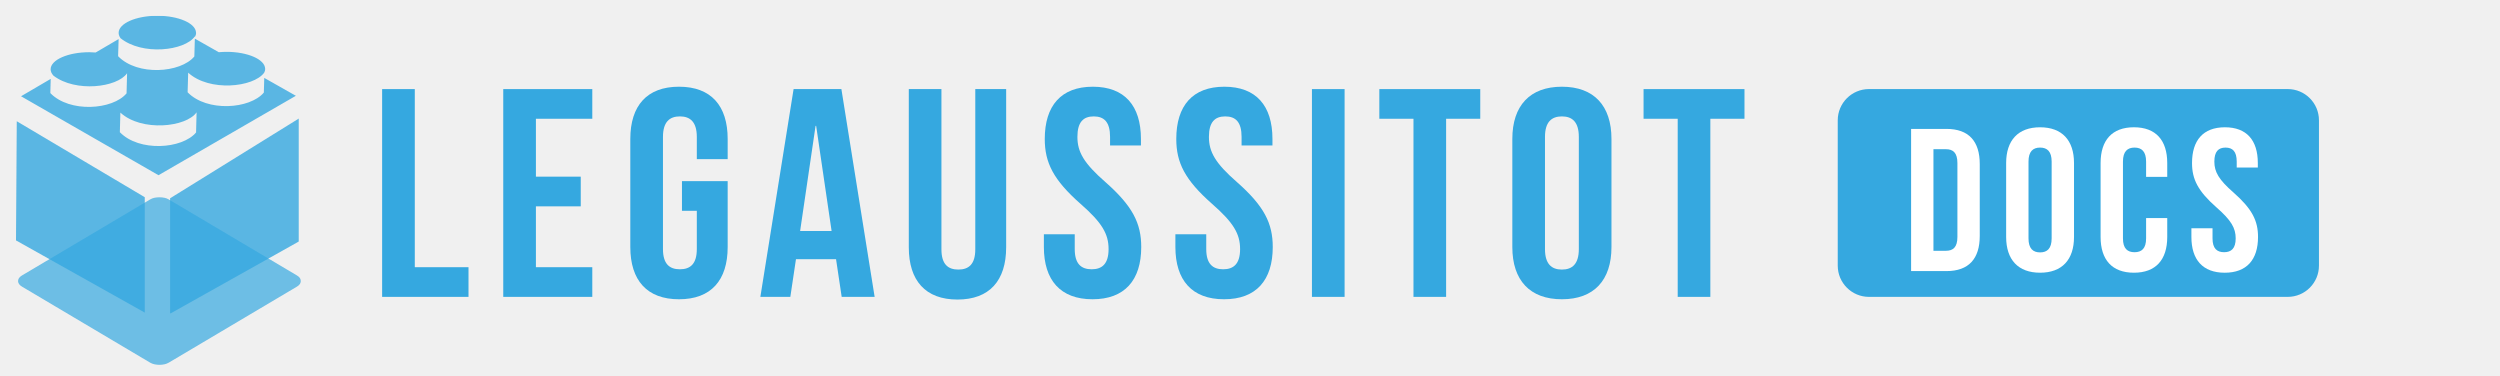
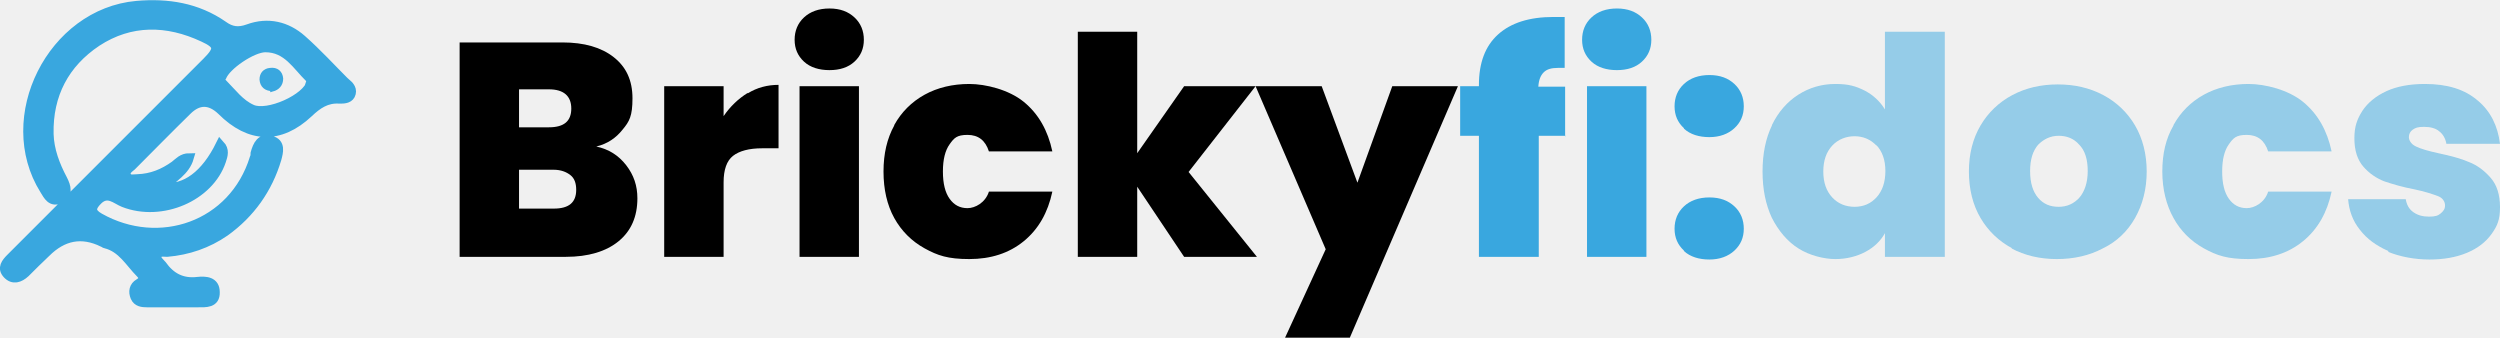
- <svg xmlns="http://www.w3.org/2000/svg" version="1.1" id="svg2" width="213.333" height="32" viewBox="0 0 213.333 32">
-   <defs id="defs6">
-     <clipPath clipPathUnits="userSpaceOnUse" id="clipPath16">
-       <path d="M 0,24 H 160 V 0 H 0 Z" id="path14" />
-     </clipPath>
-     <clipPath clipPathUnits="userSpaceOnUse" id="clipPath24">
-       <path d="M 1.024,22.991 H 19.127 V 3.926 H 1.024 Z" id="path22" />
-     </clipPath>
-     <clipPath clipPathUnits="userSpaceOnUse" id="clipPath48">
-       <path d="M 1.154,11.382 H 19.256 V 0.646 H 1.154 Z" id="path46" />
-     </clipPath>
-     <clipPath clipPathUnits="userSpaceOnUse" id="clipPath72">
-       <path d="M 0,24 H 160 V 0 H 0 Z" id="path70" />
-     </clipPath>
+ <svg xmlns="http://www.w3.org/2000/svg" id="Calque_1" data-name="Calque 1" version="1.1" viewBox="0 0 559.7 75.6">
+   <defs>
+     <style>
+       .cls-1 {
+         opacity: .5;
+       }
+ 
+       .cls-1, .cls-2, .cls-3 {
+         stroke-width: 0px;
+       }
+ 
+       .cls-1, .cls-4, .cls-5 {
+         isolation: isolate;
+       }
+ 
+       .cls-1, .cls-4, .cls-5, .cls-3 {
+         fill: #39a7df;
+       }
+ 
+       .cls-2 {
+         fill: #000;
+       }
+ 
+       .cls-4, .cls-5 {
+         stroke: #39a7df;
+         stroke-miterlimit: 10;
+       }
+ 
+       .cls-5 {
+         stroke-width: 2px;
+       }
+     </style>
  </defs>
-   <g id="g8" transform="matrix(1.333333,0,0,-1.333333,0,32)">
-     <g id="g10">
-       <g id="g12" clip-path="url(#clipPath16)">
-         <g id="g18">
-           <g id="g20" />
-           <g id="g40">
-             <g clip-path="url(#clipPath24)" opacity="0.8" id="g38">
-               <g transform="translate(12.5816,16.8114)" id="g28">
-                 <path d="m 0,0 -0.033,-1.289 c -0.887,-1.06 -3.647,-1.259 -4.878,0.018 l 0.033,1.253 C -3.516,-1.266 -0.658,-0.95 0,0 M -0.111,4.716 -0.144,3.574 C -1.032,2.515 -3.792,2.315 -5.023,3.592 l 0.034,1.097 -1.47,-0.86 c -0.133,0.01 -0.268,0.018 -0.406,0.018 -1.368,0 -2.477,-0.49 -2.477,-1.094 0,-0.144 0.067,-0.282 0.184,-0.409 1.416,-1.082 4.077,-0.756 4.71,0.157 L -4.482,1.214 C -5.369,0.155 -8.129,-0.044 -9.36,1.232 L -9.336,2.14 -11.235,1.028 -2.438,-4.025 6.354,1.058 4.331,2.203 4.304,1.265 C 3.417,0.206 0.657,0.007 -0.574,1.283 l 0.036,1.254 C 0.815,1.298 3.64,1.6 4.325,2.534 4.326,2.536 4.327,2.538 4.328,2.54 4.368,2.616 4.391,2.695 4.391,2.777 L 4.388,2.789 C 4.375,3.389 3.27,3.871 1.912,3.871 1.744,3.871 1.58,3.861 1.422,3.847 Z M -2.513,6.18 c -1.368,0 -2.476,-0.491 -2.476,-1.094 0,-0.115 0.04,-0.224 0.114,-0.328 L -4.881,4.755 C -3.482,3.613 -0.75,3.936 -0.108,4.863 V 4.818 c 0.049,0.085 0.075,0.176 0.075,0.268 L -0.036,5.098 C -0.05,5.697 -1.154,6.18 -2.513,6.18 Z" style="fill:#35a8e0;fill-opacity:1;fill-rule:nonzero;stroke:none" id="path26" />
-               </g>
-               <g transform="translate(1.0727,16.2409)" id="g32">
-                 <path d="m 0,0 8.192,-4.862 v -7.384 l -8.241,4.619 z" style="fill:#35a8e0;fill-opacity:1;fill-rule:nonzero;stroke:none" id="path30" />
-               </g>
-               <g transform="translate(19.1265,16.4151)" id="g36">
-                 <path d="m 0,0 -8.24,-5.105 v -7.384 L 0,-7.87 Z" style="fill:#35a8e0;fill-opacity:1;fill-rule:nonzero;stroke:none" id="path34" />
-               </g>
-             </g>
-           </g>
-         </g>
-         <g id="g42">
-           <g id="g44" />
-           <g id="g56">
-             <g clip-path="url(#clipPath48)" opacity="0.7" id="g54">
-               <g transform="translate(9.6063,0.7927)" id="g52">
-                 <path d="m 0,0 -8.204,4.866 c -0.331,0.196 -0.331,0.514 0,0.71 L 0,10.442 c 0.331,0.196 0.867,0.196 1.197,0 L 9.402,5.576 c 0.331,-0.196 0.331,-0.514 0,-0.71 L 1.197,0 C 0.867,-0.196 0.331,-0.196 0,0" style="fill:#35a8e0;fill-opacity:1;fill-rule:nonzero;stroke:none" id="path50" />
-               </g>
-             </g>
-           </g>
-         </g>
-       </g>
-     </g>
-     <g id="g58" transform="translate(24.4565,18.298)">
-       <path d="m 0,0 h 2.09 v -11.399 h 3.438 v -1.899 H 0 Z" style="fill:#35a8e0;fill-opacity:1;fill-rule:nonzero;stroke:none" id="path60" />
-     </g>
-     <g id="g62" transform="translate(34.2983,12.694)">
-       <path d="M 0,0 H 2.869 V -1.9 H 0 V -5.795 H 3.609 V -7.694 H -2.09 V 5.604 H 3.609 V 3.705 H 0 Z" style="fill:#35a8e0;fill-opacity:1;fill-rule:nonzero;stroke:none" id="path64" />
-     </g>
-     <g id="g66">
-       <g id="g68" clip-path="url(#clipPath72)">
-         <g id="g74" transform="translate(43.646,12.4088)">
-           <path d="m 0,0 h 2.925 v -4.218 c 0,-2.128 -1.063,-3.344 -3.115,-3.344 -2.052,0 -3.116,1.216 -3.116,3.344 v 6.916 c 0,2.128 1.064,3.344 3.116,3.344 2.052,0 3.115,-1.216 3.115,-3.344 V 1.406 H 0.95 v 1.425 c 0,0.95 -0.418,1.311 -1.083,1.311 -0.665,0 -1.083,-0.361 -1.083,-1.311 v -7.182 c 0,-0.95 0.418,-1.292 1.083,-1.292 0.665,0 1.083,0.342 1.083,1.292 v 2.452 H 0 Z" style="fill:#35a8e0;fill-opacity:1;fill-rule:nonzero;stroke:none" id="path76" />
-         </g>
-         <g id="g78" transform="translate(51.208,9.2174)">
-           <path d="M 0,0 H 2.014 L 1.026,6.725 H 0.988 Z M 4.769,-4.218 H 2.66 l -0.361,2.413 h -2.565 l -0.361,-2.413 h -1.918 l 2.127,13.299 h 3.059 z" style="fill:#35a8e0;fill-opacity:1;fill-rule:nonzero;stroke:none" id="path80" />
-         </g>
-         <g id="g82" transform="translate(60.252,18.298)">
-           <path d="m 0,0 v -10.258 c 0,-0.95 0.418,-1.292 1.083,-1.292 0.665,0 1.083,0.342 1.083,1.292 V 0 h 1.976 v -10.125 c 0,-2.128 -1.064,-3.344 -3.116,-3.344 -2.052,0 -3.115,1.216 -3.115,3.344 l 0,10.125 z" style="fill:#35a8e0;fill-opacity:1;fill-rule:nonzero;stroke:none" id="path84" />
-         </g>
-         <g id="g86" transform="translate(69.9419,18.4503)">
-           <path d="M 0,0 C 2.033,0 3.078,-1.216 3.078,-3.344 V -3.762 H 1.102 v 0.551 c 0,0.95 -0.38,1.311 -1.045,1.311 -0.665,0 -1.045,-0.361 -1.045,-1.311 0,-0.969 0.418,-1.69 1.786,-2.887 1.748,-1.539 2.299,-2.641 2.299,-4.161 0,-2.128 -1.064,-3.344 -3.116,-3.344 -2.051,0 -3.115,1.216 -3.115,3.344 v 0.817 h 1.975 v -0.95 c 0,-0.95 0.418,-1.292 1.083,-1.292 0.665,0 1.083,0.342 1.083,1.292 0,0.969 -0.418,1.691 -1.786,2.888 -1.747,1.539 -2.298,2.641 -2.298,4.16 C -3.077,-1.216 -2.033,0 0,0" style="fill:#35a8e0;fill-opacity:1;fill-rule:nonzero;stroke:none" id="path88" />
-         </g>
-         <g id="g90" transform="translate(78.3589,18.4503)">
-           <path d="M 0,0 C 2.033,0 3.078,-1.216 3.078,-3.344 V -3.762 H 1.102 v 0.551 c 0,0.95 -0.38,1.311 -1.045,1.311 -0.665,0 -1.045,-0.361 -1.045,-1.311 0,-0.969 0.418,-1.69 1.786,-2.887 1.748,-1.539 2.299,-2.641 2.299,-4.161 0,-2.128 -1.064,-3.344 -3.116,-3.344 -2.051,0 -3.115,1.216 -3.115,3.344 v 0.817 h 1.975 v -0.95 c 0,-0.95 0.418,-1.292 1.083,-1.292 0.665,0 1.083,0.342 1.083,1.292 0,0.969 -0.418,1.691 -1.786,2.888 -1.747,1.539 -2.298,2.641 -2.298,4.16 C -3.077,-1.216 -2.033,0 0,0" style="fill:#35a8e0;fill-opacity:1;fill-rule:nonzero;stroke:none" id="path92" />
-         </g>
-         <path d="m 83.964,18.298 h 2.09 V 5 h -2.09 z" style="fill:#35a8e0;fill-opacity:1;fill-rule:nonzero;stroke:none" id="path94" />
-         <g id="g96" transform="translate(88.2773,18.298)">
-           <path d="M 0,0 H 6.459 V -1.899 H 4.274 V -13.298 H 2.185 v 11.399 l -2.185,0 z" style="fill:#35a8e0;fill-opacity:1;fill-rule:nonzero;stroke:none" id="path98" />
-         </g>
-         <g id="g100" transform="translate(98.8789,8.0582)">
-           <path d="m 0,0 c 0,-0.95 0.418,-1.311 1.083,-1.311 0.665,0 1.083,0.361 1.083,1.311 v 7.181 c 0,0.95 -0.418,1.311 -1.083,1.311 C 0.418,8.492 0,8.131 0,7.181 Z m -2.09,7.048 c 0,2.128 1.121,3.344 3.173,3.344 2.052,0 3.172,-1.216 3.172,-3.344 V 0.133 c 0,-2.128 -1.12,-3.344 -3.172,-3.344 -2.052,0 -3.173,1.216 -3.173,3.344 z" style="fill:#35a8e0;fill-opacity:1;fill-rule:nonzero;stroke:none" id="path102" />
-         </g>
-         <g id="g104" transform="translate(105.1875,18.298)">
-           <path d="M 0,0 H 6.459 V -1.899 H 4.274 V -13.298 H 2.185 v 11.399 l -2.185,0 z" style="fill:#35a8e0;fill-opacity:1;fill-rule:nonzero;stroke:none" id="path106" />
-         </g>
-         <g id="g108" transform="translate(146.413,5)">
-           <path d="m 0,0 h -26.798 c -1.104,0 -2,0.895 -2,2 v 9.3 c 0,1.104 0.896,2 2,2 H 0 c 1.105,0 2,-0.896 2,-2 V 2 C 2,0.895 1.105,0 0,0" style="fill:#35a8e0;fill-opacity:1;fill-rule:nonzero;stroke:none" id="path110" />
-         </g>
-         <g id="g112" transform="translate(123.7402,14.4503)">
-           <path d="m 0,0 v -6.5 h 0.807 c 0.454,0 0.727,0.234 0.727,0.883 v 4.733 C 1.534,-0.234 1.261,0 0.807,0 Z m -1.43,1.3 h 2.262 c 1.431,0 2.132,-0.793 2.132,-2.249 V -5.551 C 2.964,-7.007 2.263,-7.8 0.832,-7.8 H -1.43 Z" style="fill:#ffffff;fill-opacity:1;fill-rule:nonzero;stroke:none" id="path114" />
-         </g>
-         <g id="g116" transform="translate(129.8242,8.7428)">
-           <path d="m 0,0 c 0,-0.649 0.286,-0.896 0.741,-0.896 0.455,0 0.74,0.247 0.74,0.896 v 4.915 c 0,0.649 -0.285,0.897 -0.74,0.897 C 0.286,5.812 0,5.564 0,4.915 Z m -1.431,4.823 c 0,1.456 0.768,2.288 2.172,2.288 1.404,0 2.171,-0.832 2.171,-2.288 V 0.091 c 0,-1.455 -0.767,-2.287 -2.171,-2.287 -1.404,0 -2.172,0.832 -2.172,2.287 z" style="fill:#ffffff;fill-opacity:1;fill-rule:nonzero;stroke:none" id="path118" />
-         </g>
-         <g id="g120" transform="translate(138.7031,10.0426)">
-           <path d="m 0,0 v -1.209 c 0,-1.455 -0.729,-2.287 -2.132,-2.287 -1.404,0 -2.133,0.832 -2.133,2.287 v 4.732 c 0,1.456 0.729,2.289 2.133,2.289 C -0.729,5.812 0,4.979 0,3.523 V 2.64 h -1.353 v 0.975 c 0,0.65 -0.285,0.897 -0.74,0.897 -0.455,0 -0.741,-0.247 -0.741,-0.897 V -1.3 c 0,-0.649 0.286,-0.884 0.741,-0.884 0.455,0 0.74,0.235 0.74,0.884 V 0 Z" style="fill:#ffffff;fill-opacity:1;fill-rule:nonzero;stroke:none" id="path122" />
-         </g>
-         <g id="g124" transform="translate(142.3955,15.8541)">
-           <path d="M 0,0 C 1.391,0 2.105,-0.832 2.105,-2.288 V -2.574 H 0.754 v 0.377 c 0,0.65 -0.261,0.897 -0.716,0.897 -0.454,0 -0.715,-0.247 -0.715,-0.897 0,-0.663 0.286,-1.157 1.223,-1.976 1.195,-1.054 1.572,-1.807 1.572,-2.848 0,-1.455 -0.727,-2.287 -2.132,-2.287 -1.404,0 -2.132,0.832 -2.132,2.287 v 0.56 h 1.352 v -0.65 c 0,-0.65 0.286,-0.884 0.741,-0.884 0.455,0 0.741,0.234 0.741,0.884 0,0.663 -0.286,1.157 -1.221,1.976 -1.196,1.053 -1.573,1.807 -1.573,2.847 C -2.106,-0.832 -1.392,0 0,0" style="fill:#ffffff;fill-opacity:1;fill-rule:nonzero;stroke:none" id="path126" />
-         </g>
-       </g>
-     </g>
+   <g>
+     <path class="cls-2" d="M140.2,37c1.7,2.2,2.5,4.6,2.5,7.4,0,4.1-1.4,7.3-4.2,9.6-2.8,2.3-6.8,3.5-11.8,3.5h-23.8V9.5h23c4.9,0,8.7,1.1,11.5,3.3,2.8,2.2,4.2,5.2,4.2,9.2s-.7,5.2-2.2,7c-1.5,1.9-3.4,3.2-5.9,3.8,2.8.6,5,2,6.7,4.2ZM116.2,28.5h6.7c3.4,0,5-1.4,5-4.2s-1.7-4.3-5-4.3h-6.7v8.4h0ZM129,42.5c0-1.5-.4-2.6-1.3-3.3s-2.1-1.2-3.8-1.2h-7.7v8.7h7.8c3.4,0,5-1.4,5-4.2Z" />
+     <path class="cls-2" d="M167.4,20.9c2.1-1.3,4.4-1.9,6.9-1.9v14.2h-3.7c-2.9,0-5.1.6-6.5,1.7-1.4,1.1-2.1,3.1-2.1,5.9v16.7h-13.3V19.3h13.3v6.7c1.5-2.2,3.3-3.9,5.4-5.2h0Z" />
+     <path class="cls-2" d="M180,13.8c-1.4-1.3-2.1-2.9-2.1-4.9s.7-3.7,2.1-5c1.4-1.3,3.3-2,5.7-2s4.2.7,5.6,2c1.4,1.3,2.1,3,2.1,5s-.7,3.6-2.1,4.9-3.3,1.9-5.6,1.9-4.3-.6-5.7-1.9ZM192.3,19.3v38.2h-13.3V19.3s13.3,0,13.3,0Z" />
+     <path class="cls-2" d="M200.2,28c1.6-2.9,3.9-5.2,6.8-6.8,2.9-1.6,6.3-2.4,10-2.4s8.9,1.3,12.2,4,5.4,6.4,6.4,11.1h-14.2c-.8-2.5-2.4-3.7-4.8-3.7s-3,.7-4,2.1c-1,1.4-1.5,3.4-1.5,6.1s.5,4.7,1.5,6.1,2.3,2.1,4,2.1,4-1.2,4.8-3.7h14.2c-1,4.7-3.1,8.4-6.4,11.1-3.3,2.7-7.4,4-12.2,4s-7.1-.8-10-2.4-5.2-3.9-6.8-6.8-2.4-6.4-2.4-10.4.8-7.4,2.4-10.3h0Z" />
+     <path class="cls-2" d="M265.1,57.5l-10.5-15.7v15.7h-13.3V7.1h13.3v27.2l10.5-15h16l-15,19.2,15.3,19h-16.3Z" />
+     <path class="cls-2" d="M326.4,19.3l-24.2,56.3h-14.5l9.1-19.8-15.7-36.5h14.8l8,21.6,7.8-21.6h14.7Z" />
+     <path class="cls-3" d="M350.5,30.4h-6v27.1h-13.4v-27.1h-4.2v-11.1h4.2v-.3c0-4.9,1.4-8.7,4.3-11.3,2.9-2.6,7-3.9,12.4-3.9s1.9,0,2.5,0v11.4h-1.5c-1.5,0-2.5.3-3.2,1s-1.1,1.7-1.2,3.2h6v11.1h.1Z" />
+     <path class="cls-3" d="M356.3,13.8c-1.4-1.3-2.1-2.9-2.1-4.9s.7-3.7,2.1-5,3.3-2,5.7-2,4.2.7,5.6,2,2.1,3,2.1,5-.7,3.6-2.1,4.9-3.3,1.9-5.6,1.9-4.3-.6-5.7-1.9ZM368.6,19.3v38.2h-13.3V19.3s13.3,0,13.3,0Z" />
+     <path class="cls-3" d="M377,28.7c-1.4-1.3-2.1-2.9-2.1-4.9s.7-3.7,2.1-5,3.3-2,5.7-2,4.2.7,5.6,2,2.1,3,2.1,5-.7,3.6-2.1,4.9c-1.4,1.3-3.3,2-5.6,2s-4.3-.6-5.7-1.9h0ZM377,56.1c-1.4-1.3-2.1-2.9-2.1-4.9s.7-3.7,2.1-5,3.3-2,5.7-2,4.2.7,5.6,2,2.1,3,2.1,5-.7,3.6-2.1,4.9-3.3,2-5.6,2-4.3-.6-5.7-1.9h0Z" />
+     <path class="cls-1" d="M396.7,28c1.4-2.9,3.4-5.2,5.9-6.8s5.3-2.4,8.3-2.4,4.6.5,6.6,1.5c1.9,1,3.4,2.4,4.5,4.2V7.1h13.4v50.4h-13.4v-5.3c-1,1.8-2.5,3.2-4.4,4.2s-4.2,1.6-6.7,1.6-5.8-.8-8.3-2.4-4.4-3.9-5.9-6.8c-1.4-3-2.1-6.4-2.1-10.4s.7-7.4,2.1-10.3h0ZM420.1,32.6c-1.3-1.4-3-2.1-4.9-2.1s-3.7.7-5,2.1c-1.3,1.4-2,3.3-2,5.8s.7,4.4,2,5.8,3,2.1,5,2.1,3.6-.7,4.9-2.1,2-3.4,2-5.9-.7-4.4-2-5.8h0Z" />
+     <path class="cls-1" d="M450.5,55.6c-3-1.6-5.4-3.9-7.1-6.8s-2.6-6.4-2.6-10.4.9-7.4,2.6-10.3c1.7-2.9,4.1-5.2,7.1-6.8s6.4-2.4,10.2-2.4,7.2.8,10.2,2.4c3,1.6,5.4,3.9,7.1,6.8,1.7,2.9,2.6,6.4,2.6,10.3s-.9,7.4-2.6,10.4-4.1,5.3-7.2,6.8c-3,1.6-6.5,2.4-10.3,2.4s-7.2-.8-10.2-2.4h.2ZM465.5,44.3c1.2-1.4,1.9-3.4,1.9-6s-.6-4.6-1.9-5.9c-1.2-1.4-2.8-2-4.6-2s-3.3.7-4.6,2c-1.2,1.4-1.8,3.3-1.8,5.9s.6,4.6,1.8,6c1.2,1.4,2.7,2,4.6,2s3.4-.7,4.7-2.1h-.1Z" />
+     <path class="cls-1" d="M486.6,28c1.6-2.9,3.9-5.2,6.8-6.8,2.9-1.6,6.3-2.4,10-2.4s8.9,1.3,12.2,4,5.4,6.4,6.4,11.1h-14.2c-.8-2.5-2.4-3.7-4.8-3.7s-3,.7-4,2.1c-1,1.4-1.5,3.4-1.5,6.1s.5,4.7,1.5,6.1,2.3,2.1,4,2.1,4-1.2,4.8-3.7h14.2c-1,4.7-3.1,8.4-6.4,11.1-3.3,2.7-7.4,4-12.2,4s-7.1-.8-10-2.4-5.2-3.9-6.8-6.8c-1.6-2.9-2.5-6.4-2.5-10.4s.8-7.4,2.5-10.3h0Z" />
+     <path class="cls-1" d="M534.7,56.2c-2.7-1.2-4.8-2.7-6.4-4.8-1.6-2-2.4-4.3-2.6-6.8h12.9c.2,1.2.7,2.2,1.7,2.9s2.1,1,3.5,1,2-.2,2.6-.7,1-1,1-1.8-.5-1.7-1.6-2.1-2.8-1-5.2-1.5c-2.7-.5-5-1.2-6.8-1.8-1.8-.7-3.4-1.8-4.7-3.3s-2-3.6-2-6.3.6-4.3,1.8-6.2c1.2-1.8,3-3.3,5.4-4.4s5.3-1.6,8.6-1.6c5,0,8.9,1.2,11.8,3.7,2.9,2.4,4.5,5.7,5,9.7h-12c-.2-1.2-.8-2.2-1.6-2.8-.8-.7-2-1-3.4-1s-1.9.2-2.5.6c-.6.4-.9,1-.9,1.7s.5,1.6,1.6,2.1c1,.5,2.7,1,5,1.5,2.8.6,5.1,1.2,6.9,2,1.8.7,3.4,1.9,4.8,3.5,1.4,1.6,2.1,3.8,2.1,6.6s-.6,4.2-1.9,6-3.1,3.2-5.5,4.2-5.2,1.5-8.4,1.5-6.5-.6-9.2-1.7v-.2Z" />
+   </g>
+   <g>
+     <path class="cls-5" d="M77.5,18.6c-3.3-3.3-6.4-6.7-9.9-9.8-3.4-3-7.6-4-12-2.4-2.2.8-3.8.6-5.6-.7C44.1,1.6,37.5.6,30.6,1.2,11.6,2.9-.2,26.3,9.9,42.5c.8,1.3,1.6,3,3.6,2,1.9-1.1,1.4-2.7.6-4.3-1.7-3.2-3-6.6-3.1-10.2-.2-8.8,3.5-15.8,10.7-20.6,7.5-4.9,15.7-4.8,23.8-1,3.5,1.6,3.6,2.6.8,5.4-5.8,5.8-11.6,11.6-17.4,17.4-8.8,8.8-17.7,17.7-26.5,26.5-1.1,1.1-2.1,2.3-.8,3.7,1.3,1.4,2.8.9,4.1-.3,1.5-1.5,3-3,4.6-4.5,3.8-3.8,8-4.6,12.7-2.3.2,0,.4.3.6.3,3.7.9,5.4,4.2,7.8,6.6.9.9.7,1.6-.3,2.2-1.2.7-1.4,1.9-.9,3.1s1.7,1.3,2.7,1.3h11.4c1.7,0,4,.2,3.9-2.4,0-2.5-2.2-2.6-4-2.4-3.5.4-6-1-7.9-3.7-.5-.6-1.4-1.2-1.1-2.1.4-1,1.4-.7,2.2-.7,4.7-.4,9.1-1.9,13-4.6,5.7-4.1,9.6-9.6,11.6-16.3.4-1.5,1-3.6-1.3-4.2-2.3-.7-3.1,1.1-3.6,2.9,0,.3,0,.7-.2,1.1-4.7,15.2-21.3,20.8-34.6,13.3-2.1-1.2-1.9-2.3-.4-3.8,2.2-2.2,4-.2,5.8.5,8.5,3.3,19.2-1.3,21.9-9.4.4-1.2.8-2.4-.3-3.6-3.3,6.7-7.8,10.1-12.8,9.5,2.2-2.1,5-3.5,5.9-6.6-1.6,0-2.4,1-3.3,1.7-2.5,1.8-5.2,2.9-8.3,3-.9,0-2.1.4-2.5-.8-.3-.9.6-1.5,1.2-2,4.1-4.1,8.2-8.3,12.4-12.4,2.5-2.5,5.1-2.5,7.7,0,6.3,6.3,13.1,6.5,19.5.5,2-1.9,4-3.3,6.9-3.1.9,0,2,0,2.5-.9.6-1.2-.2-2.1-1-2.8h0ZM69.6,18.5c-.8,3.5-9.7,7.5-13.2,5.9-2.7-1.2-4.4-3.6-6.4-5.6s-.5-1-.3-1.6c.9-2.5,6.8-6.5,9.7-6.5,4.9,0,7,4,9.9,6.8.2.2.3.7.2,1,0,0,0,0,.1,0Z" />
+     <path class="cls-4" d="M61,19.9c-1.5,0-2.3-.8-2.4-2.1,0-1.2.7-2,1.9-2.1,1.4-.2,2.3.6,2.4,1.9,0,1.3-.8,2.1-1.9,2.4h0Z" />
  </g>
</svg>
